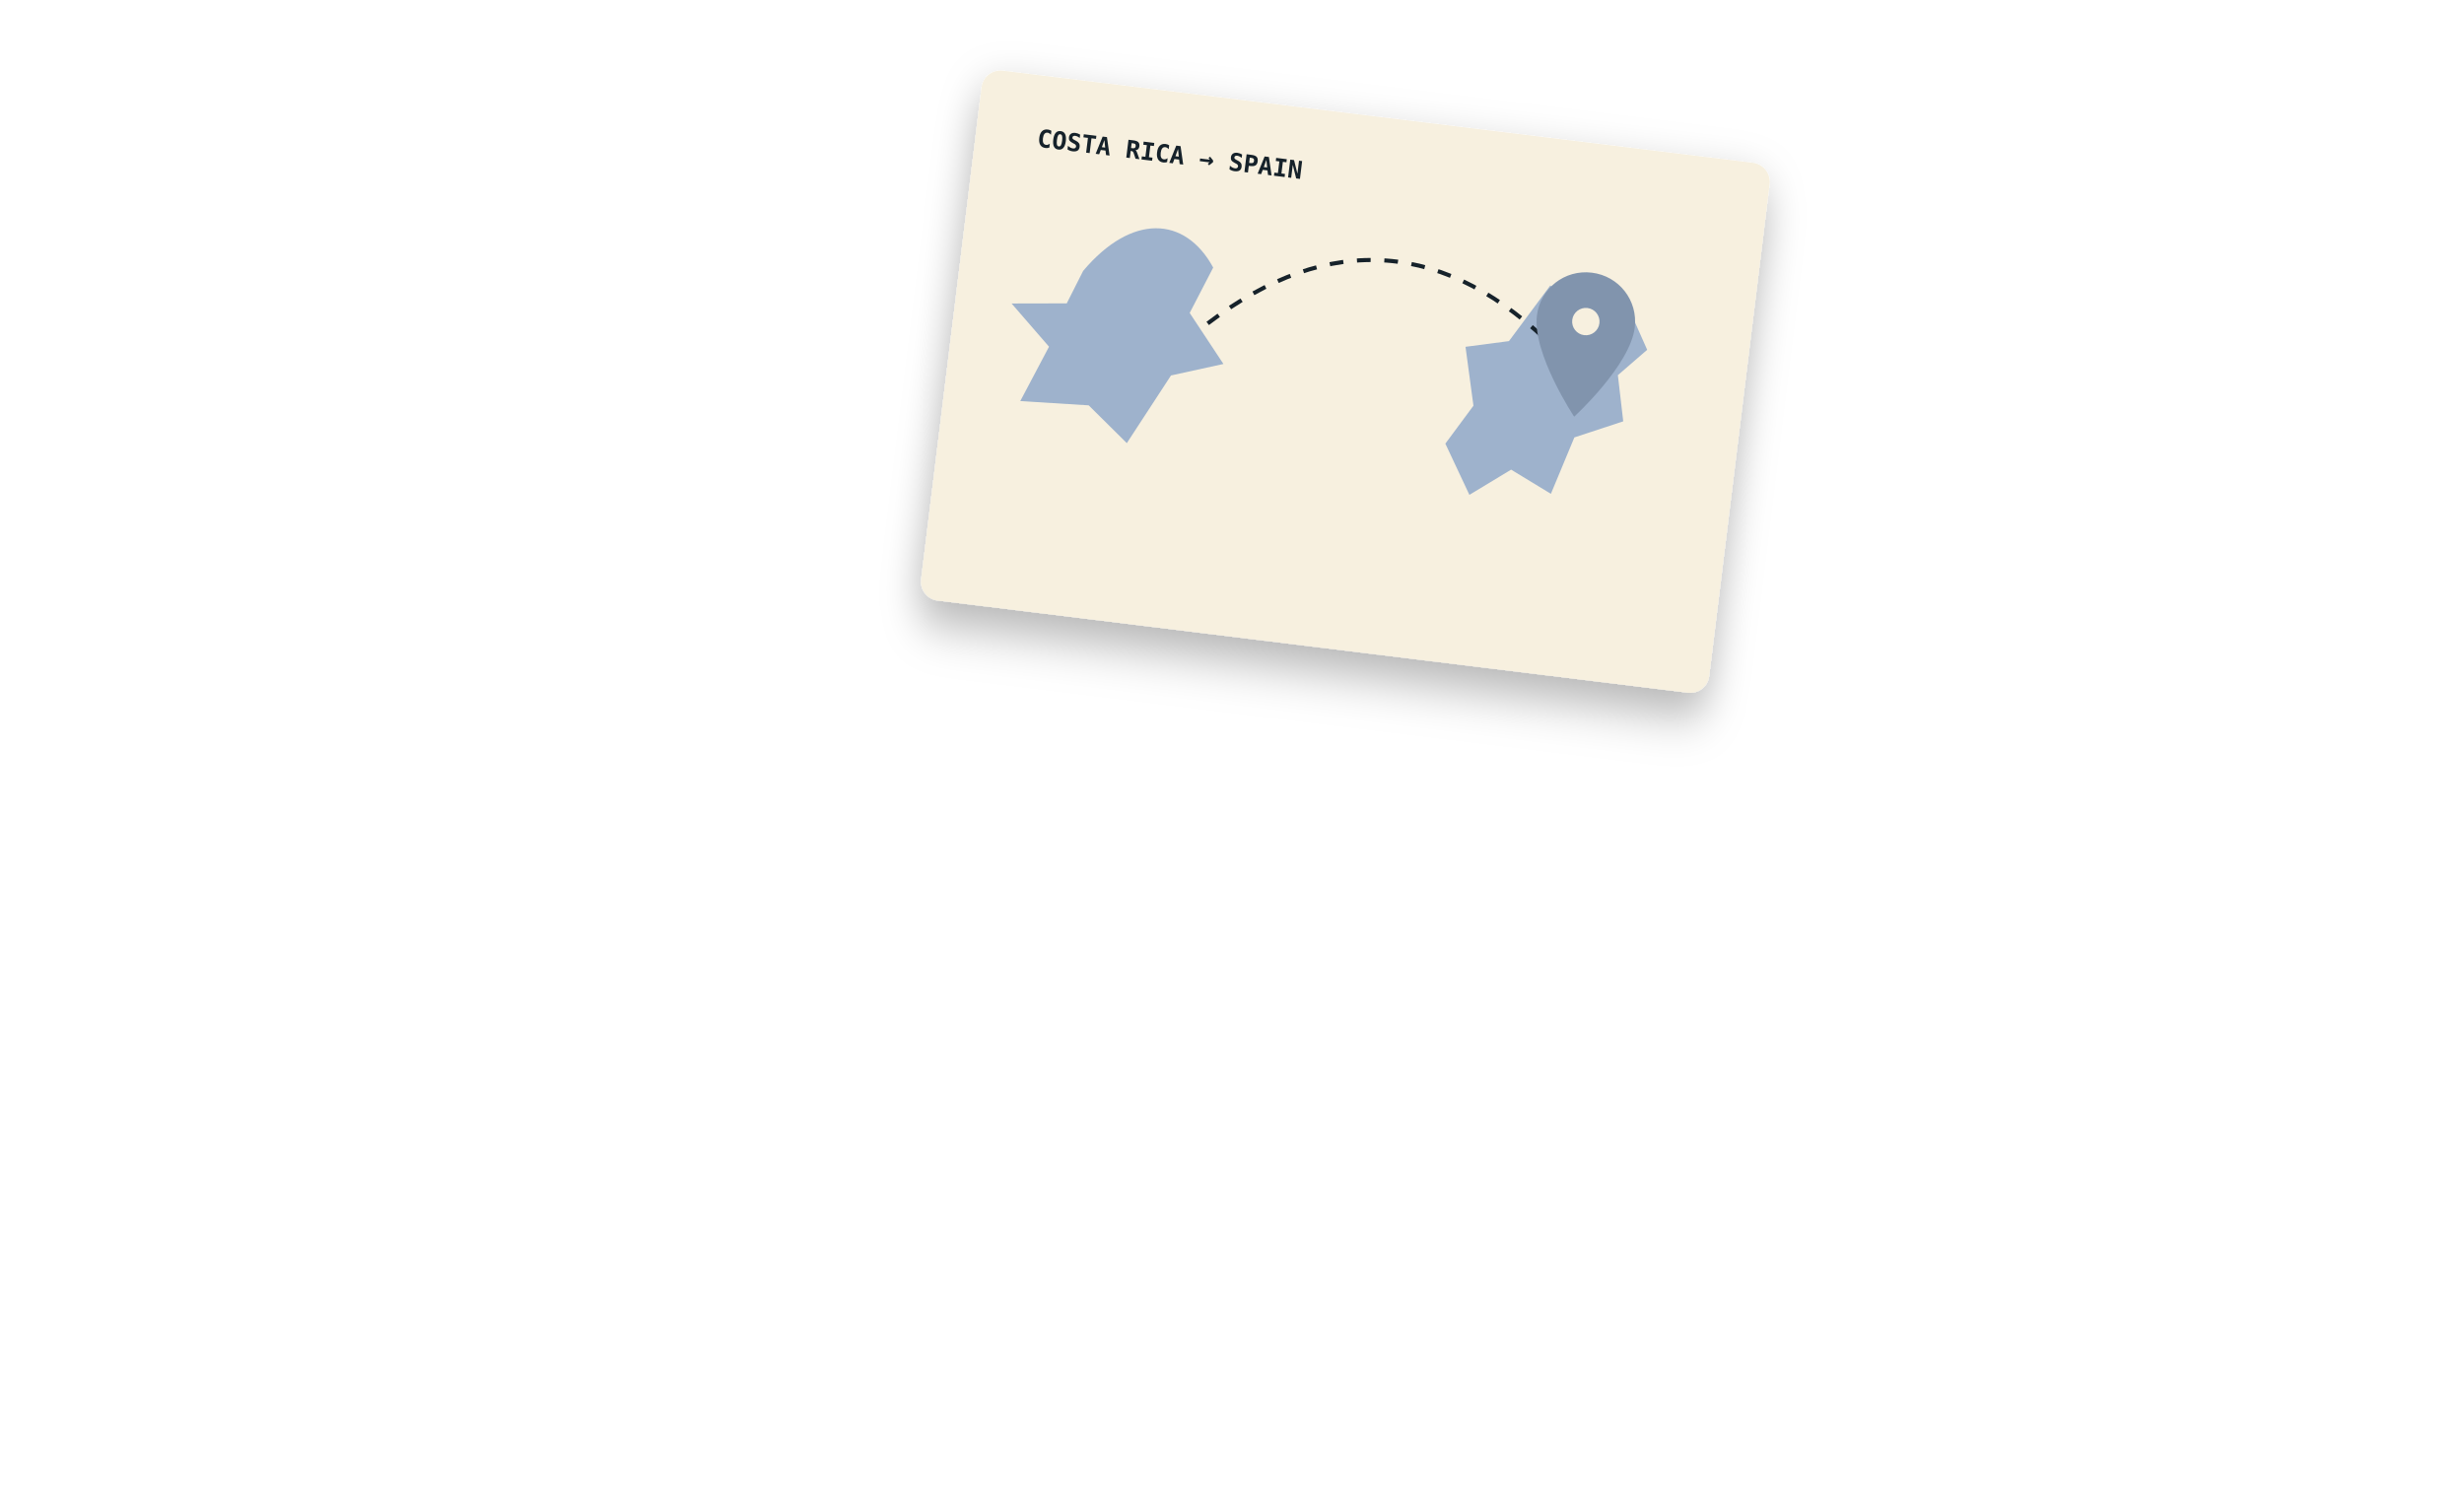
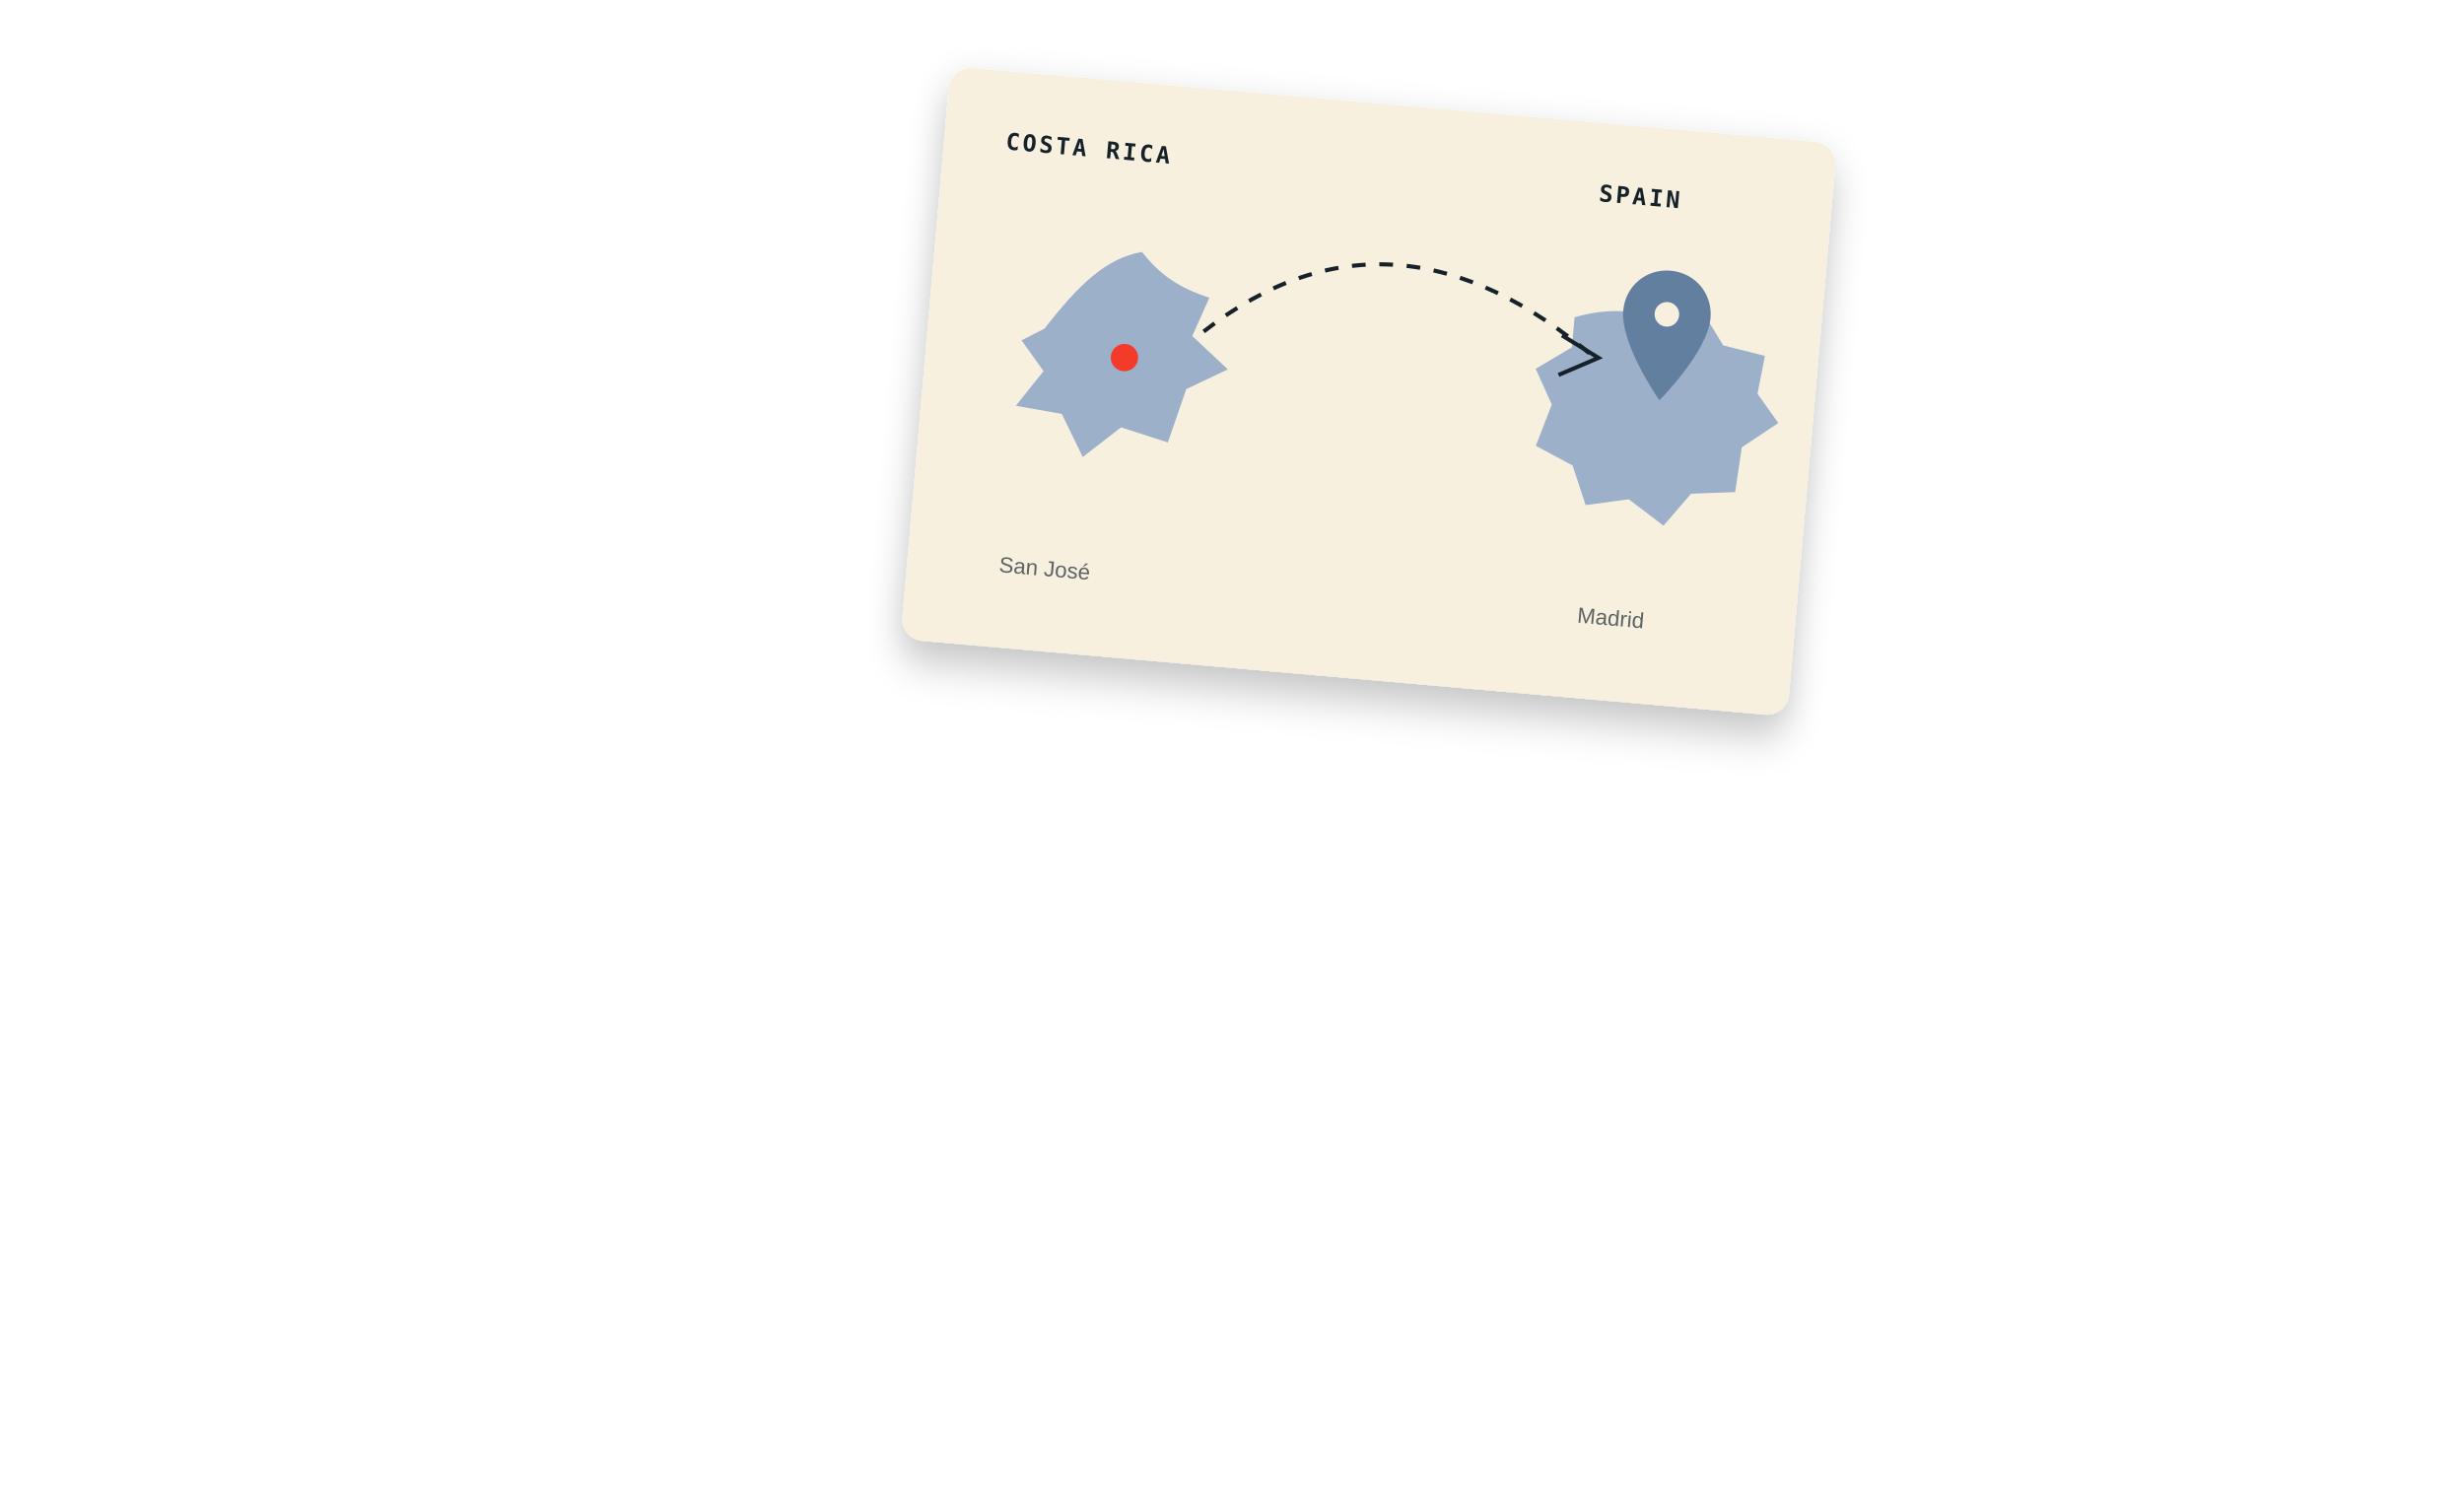
<svg xmlns="http://www.w3.org/2000/svg" viewBox="0 0 1800 1100">
  <defs>
-     <filter id="s">
-       <feDropShadow dx="0" dy="16" stdDeviation="16" flood-color="#000" flood-opacity=".3" />
+     <filter id="s" x="-20%" y="-20%" width="140%" height="150%">
+       <feDropShadow dx="0" dy="14" stdDeviation="14" flood-color="#000" flood-opacity=".24" />
    </filter>
  </defs>
-   <g transform="rotate(7 950 300)" filter="url(#s)">
-     <rect x="690" y="80" width="580" height="390" rx="14" fill="#f7f0df" />
-     <text x="735" y="132" fill="#17222b" font-family="ui-monospace,SFMono-Regular,Menlo,monospace" font-size="18" font-weight="700">COSTA RICA  →  SPAIN</text>
-     <path d="M780 218c30-46 69-49 94-14l-13 35 29 34-37 13-26 53-31-24-50 3 16-42-31-28 40-5Z" fill="#9eb2cc" />
-     <path d="M1120 187l37 22 21-14 18 30-19 21 8 33-34 16-12 43-31-14-28 22-22-35 17-30-11-42 31-8Z" fill="#9eb2cc" />
-     <path d="M875 245c80-78 166-82 255-12" fill="none" stroke="#17222b" stroke-width="3" stroke-dasharray="10 10" />
-     <path d="M1149 174c20 0 36 16 36 36 0 28-36 70-36 70s-36-42-36-70c0-20 16-36 36-36Z" fill="#8194ad" />
-     <circle cx="1149" cy="210" r="10" fill="#f7f0df" />
+   <g transform="rotate(5 990 285)" filter="url(#s)">
+     <rect x="675" y="75" width="650" height="420" rx="16" fill="#f7f0df" />
+     <text x="720" y="132" fill="#17222b" font-family="ui-monospace,SFMono-Regular,Menlo,monospace" font-size="17" font-weight="700" letter-spacing="2">COSTA RICA</text>
+     <text x="1155" y="132" fill="#17222b" font-family="ui-monospace,SFMono-Regular,Menlo,monospace" font-size="17" font-weight="700" letter-spacing="2">SPAIN</text>
+     <path d="M760 260c22-34 40-55 66-62 15 16 30 24 52 29l-10 29 28 22-29 17-10 40-35-8-26 24-18-30-34-3 18-27-18-21Z" fill="#9cb0ca" />
+     <path d="M1145 218c26-10 50-10 72 0l21-12 17 23 31 5-3 28 17 20-25 20-2 33-32 4-18 25-27-17-31 7-12-28-28-12 9-31-14-25 25-18Z" fill="#9cb0ca" />
+     <path d="M876 252c87-81 183-79 286-6" fill="none" stroke="#17222b" stroke-width="3" stroke-dasharray="10 10" />
+     <path d="m1137 232 28 14-28 15" fill="none" stroke="#17222b" stroke-width="3" />
+     <circle cx="820" cy="276" r="10" fill="#f43a2b" />
+     <path d="M1212 178c18 0 32 14 32 32 0 25-32 63-32 63s-32-38-32-63c0-18 14-32 32-32Z" fill="#647f9f" />
+     <circle cx="1212" cy="210" r="9" fill="#f7f0df" />
+     <g fill="#5c6465" font-family="Arial" font-size="16">
+       <text x="742" y="440">San José</text>
+       <text x="1166" y="440">Madrid</text>
+     </g>
  </g>
</svg>
